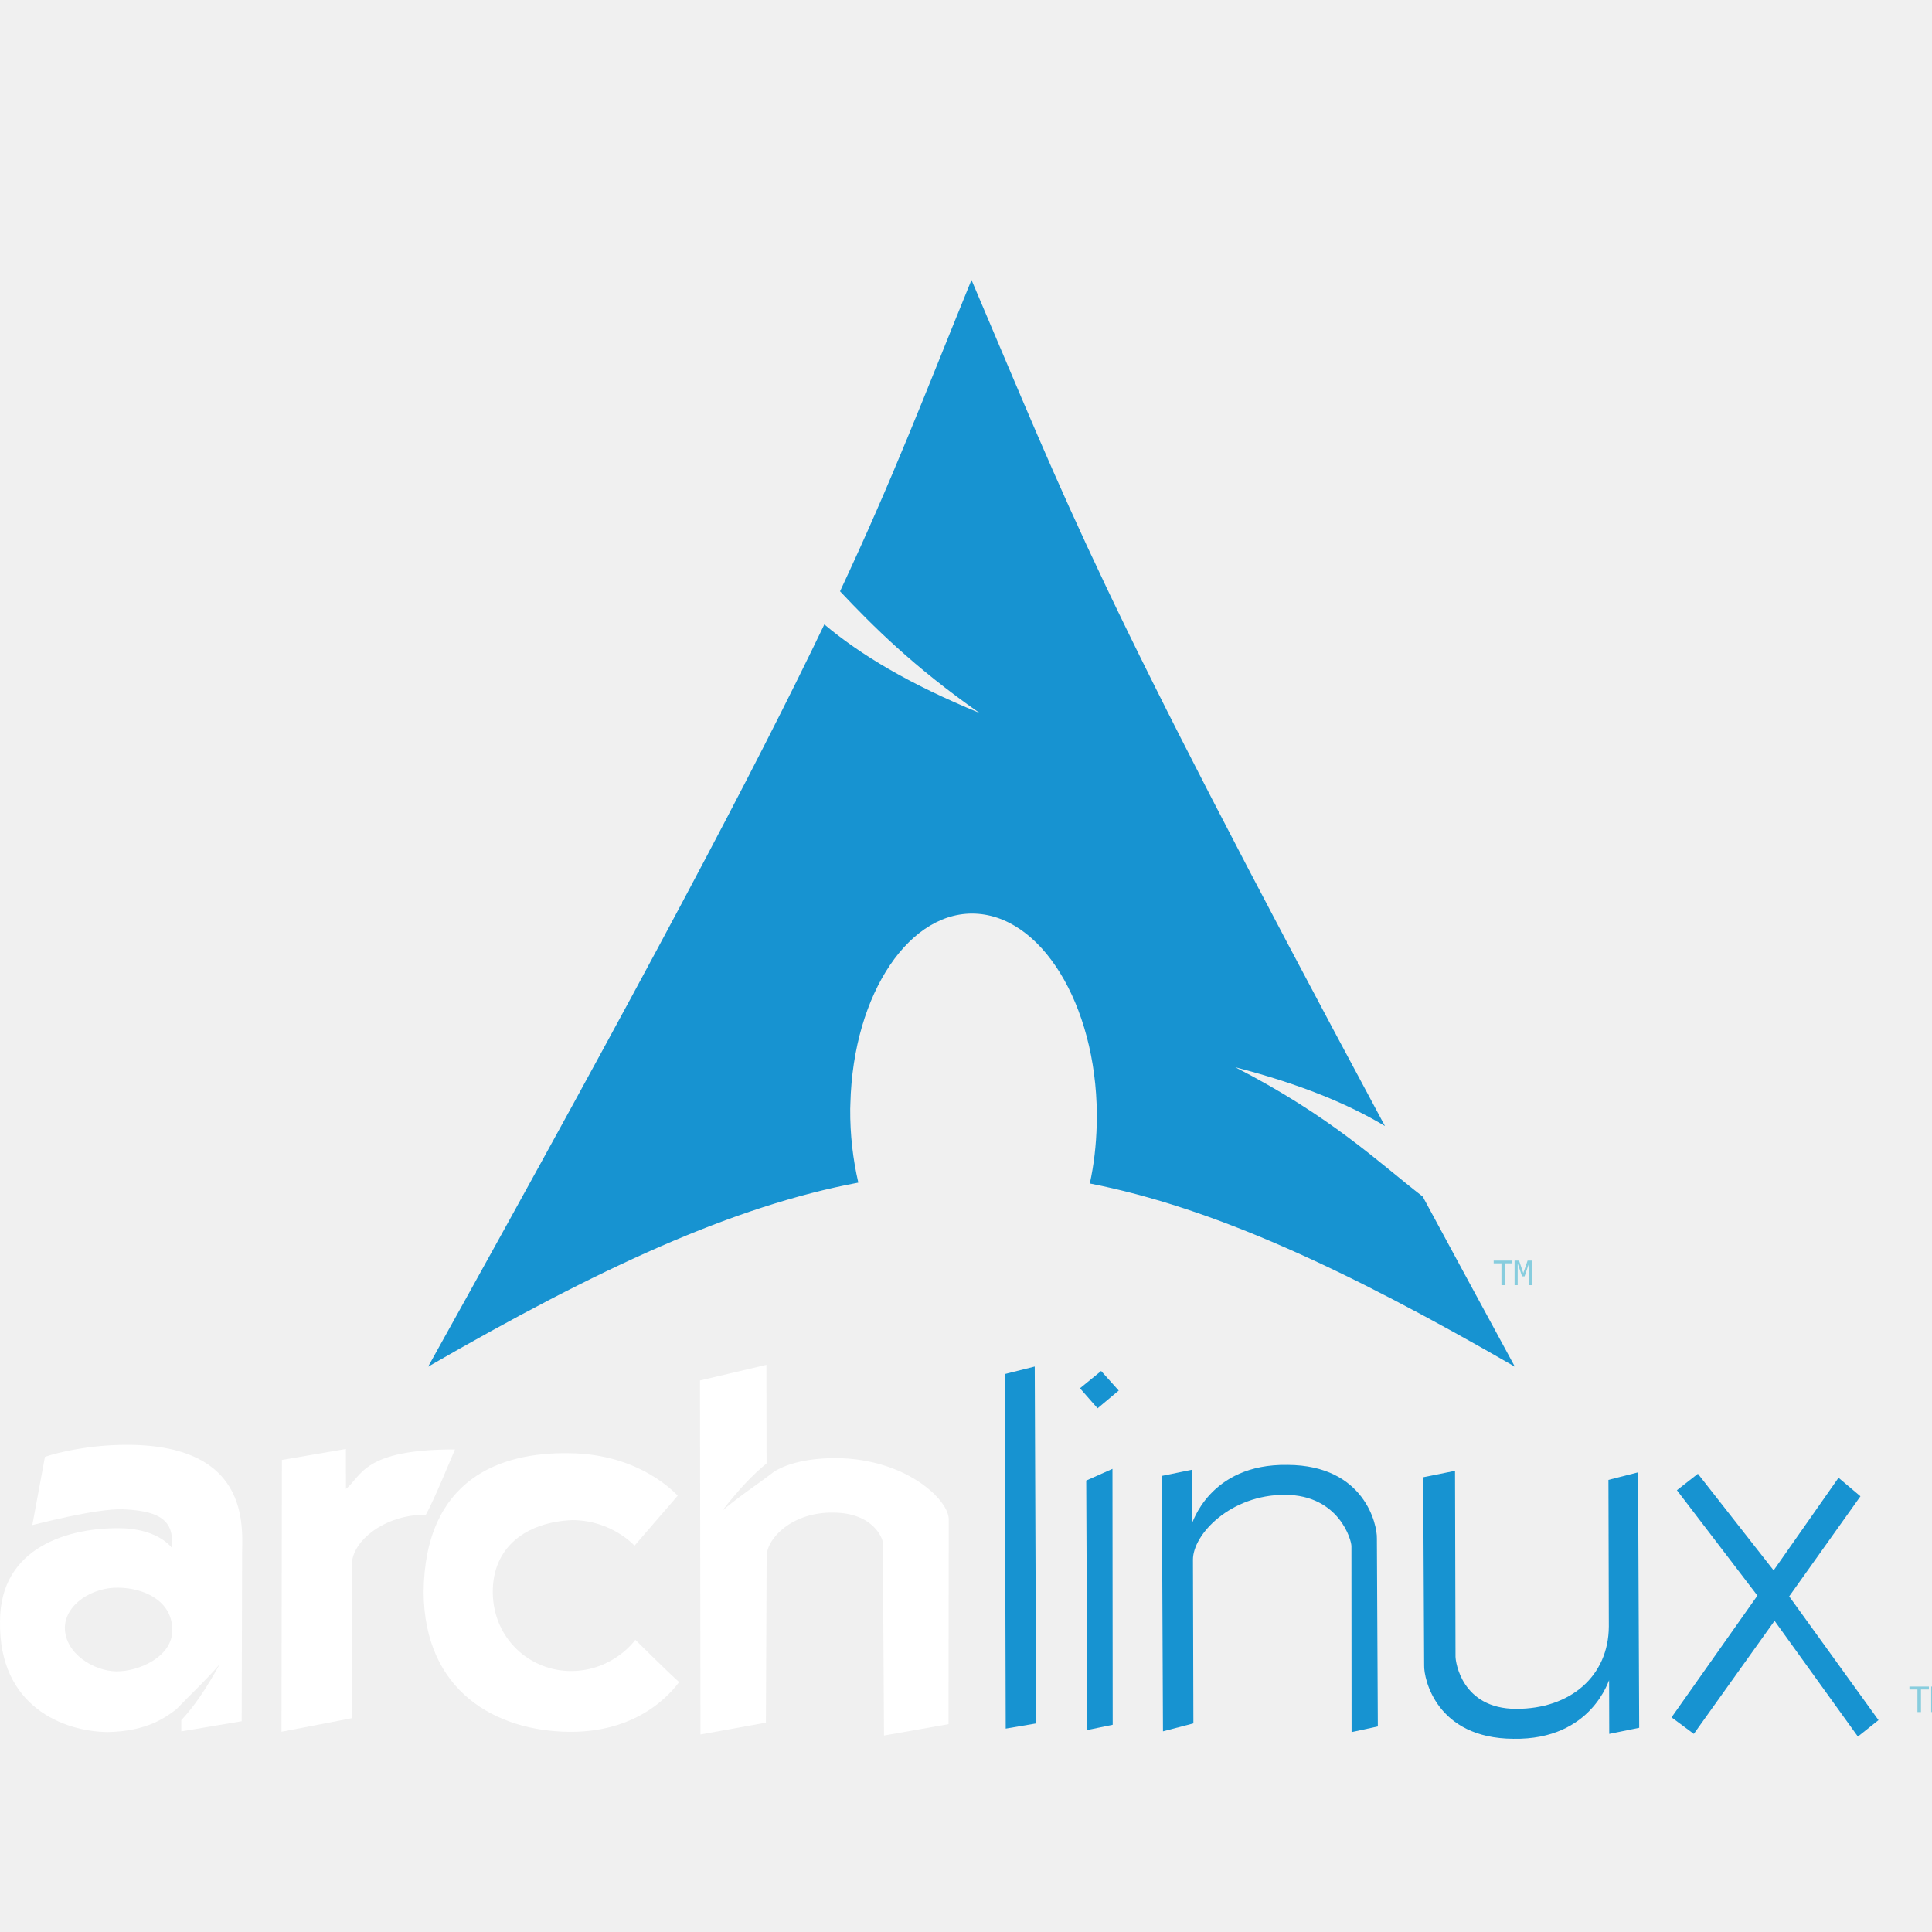
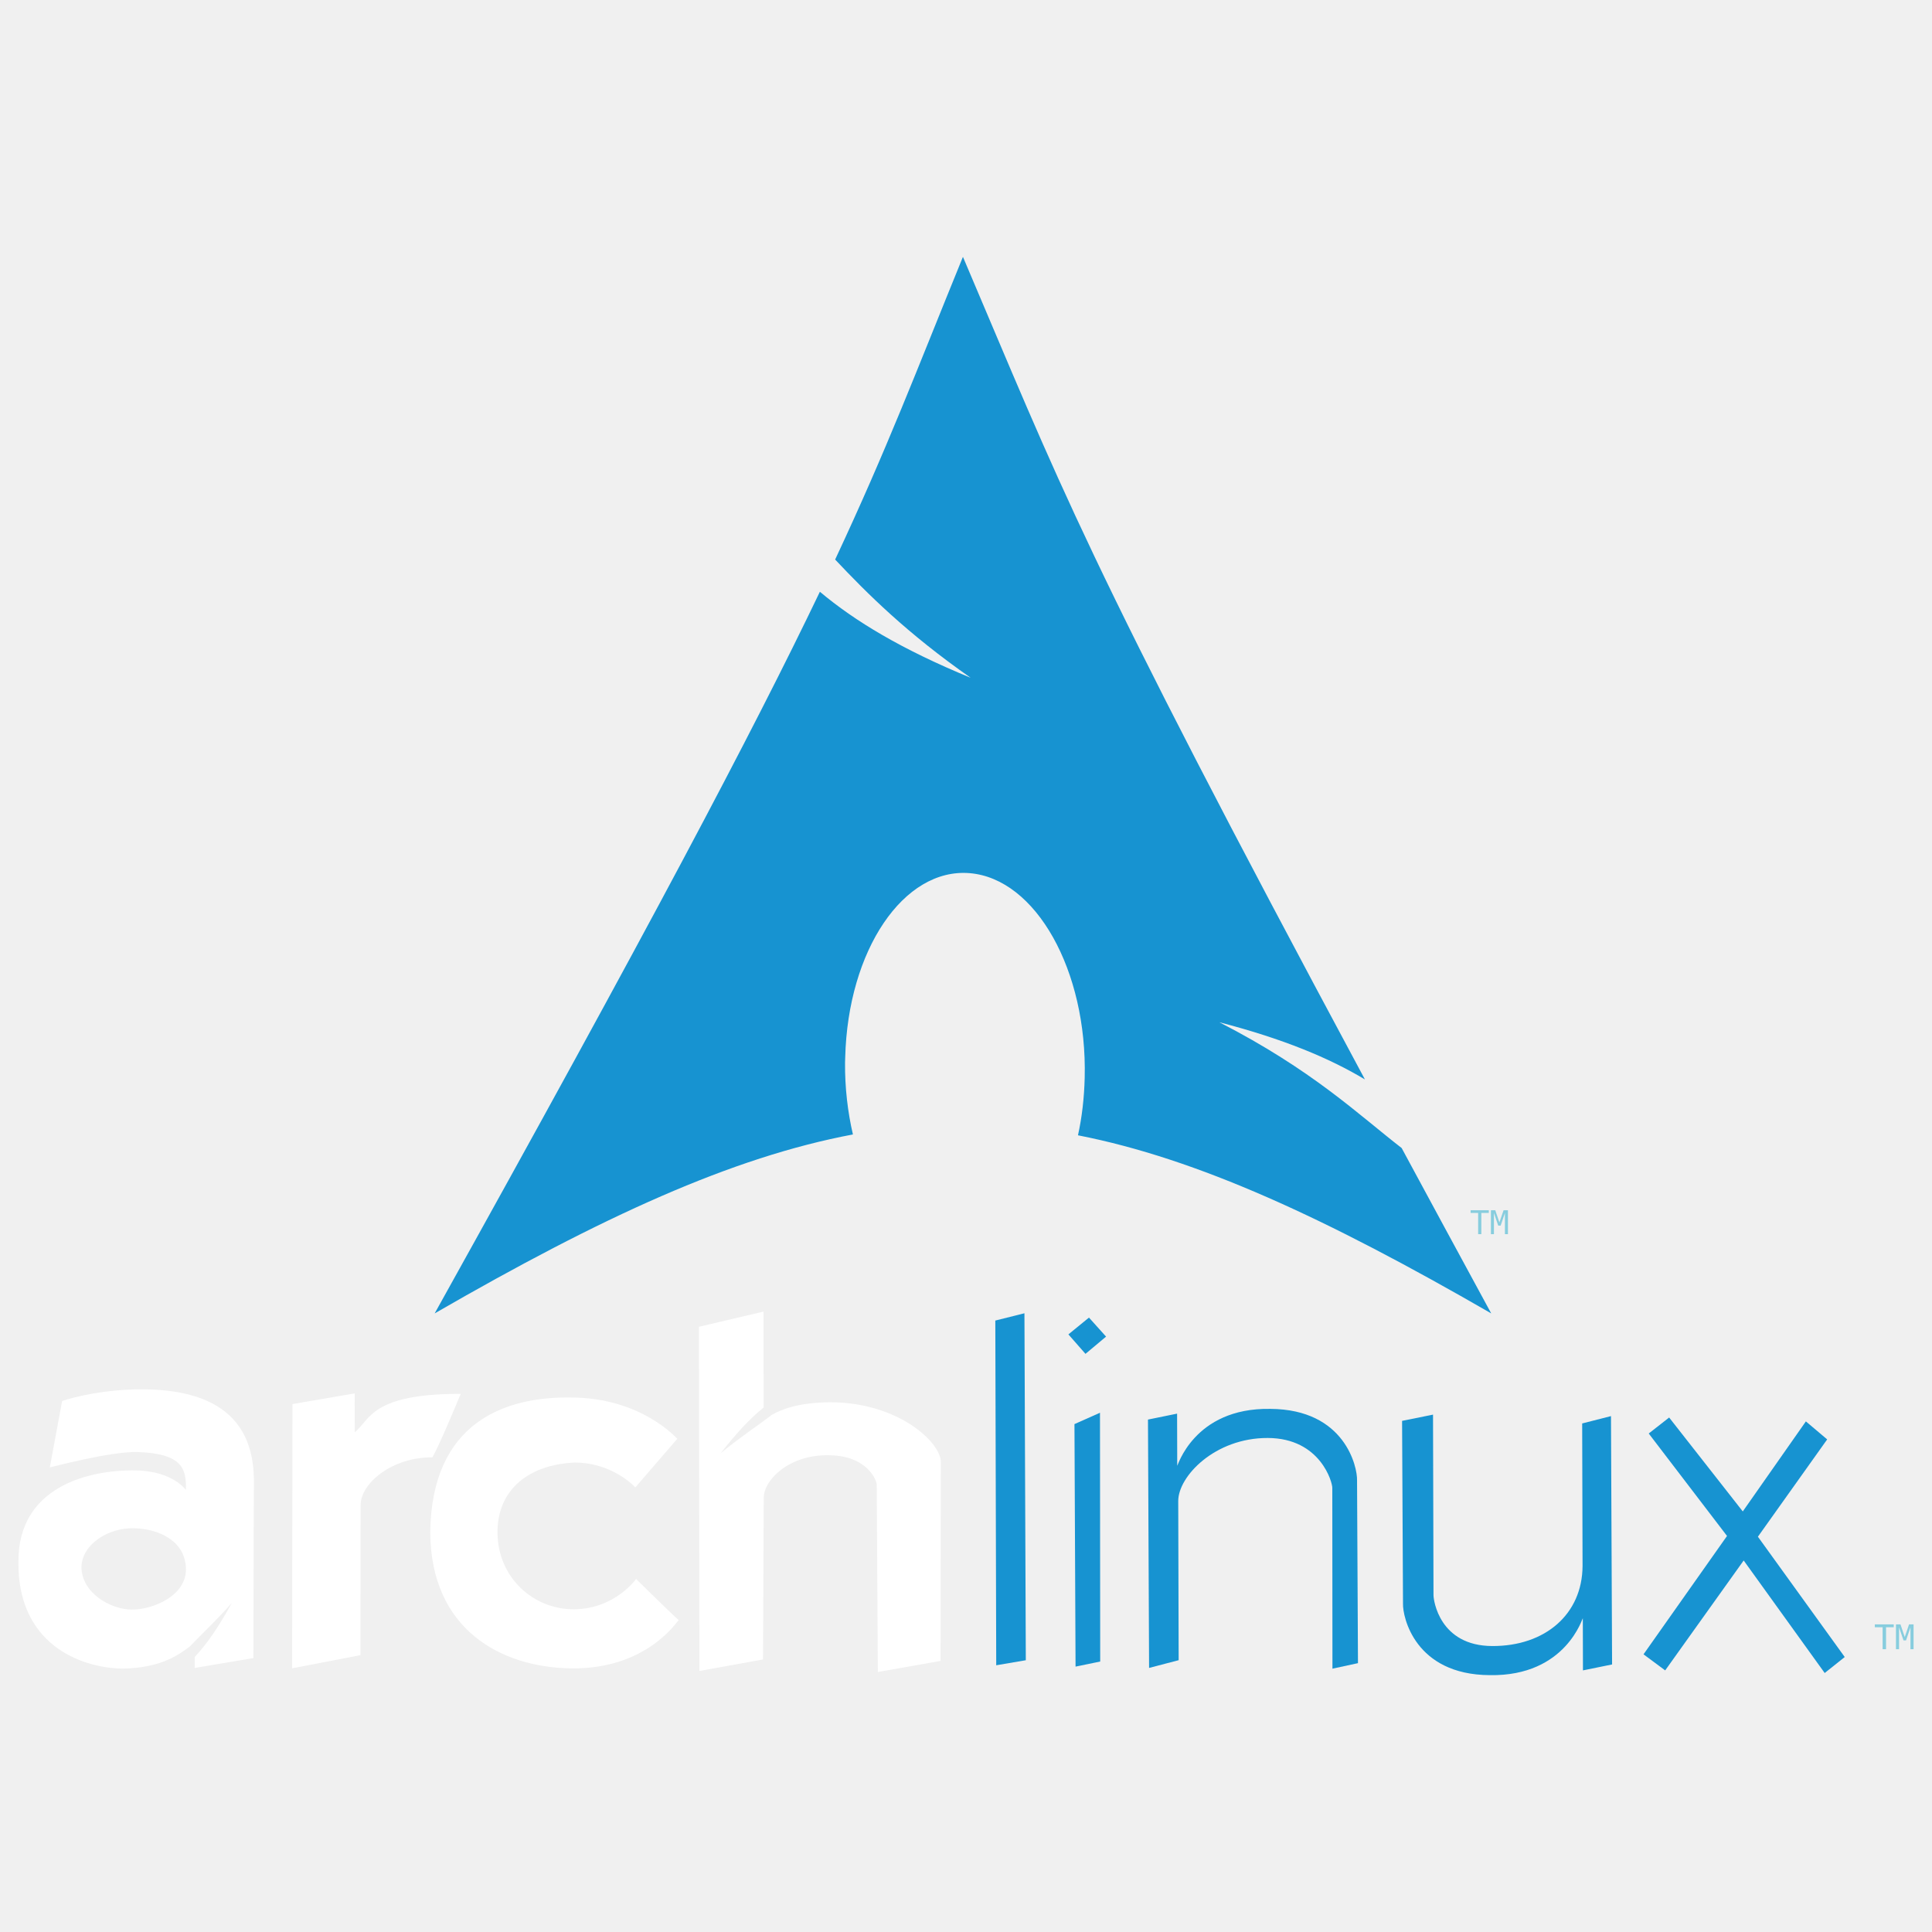
- <svg xmlns="http://www.w3.org/2000/svg" xmlns:xlink="http://www.w3.org/1999/xlink" width="350" height="350" id="svg2424" version="1.0">
-   <defs id="defs2426">
-     <linearGradient gradientUnits="userSpaceOnUse" id="path1082_2_" y2="129.347" x2="112.499" y1="6.137" x1="112.499" gradientTransform="translate(287,-83)">
-       <stop id="stop193" offset="0" style="stop-color:#ffffff;stop-opacity:0" />
-       <stop id="stop195" offset="1" style="stop-color:#ffffff;stop-opacity:0.275;" />
-       <midPointStop id="midPointStop197" style="stop-color:#FFFFFF" offset="0" />
-       <midPointStop id="midPointStop199" style="stop-color:#FFFFFF" offset="0.5" />
-       <midPointStop id="midPointStop201" style="stop-color:#000000" offset="1" />
-     </linearGradient>
-     <linearGradient id="linearGradient3388">
-       <stop style="stop-color:#000000;stop-opacity:0;" offset="0" id="stop3390" />
-       <stop style="stop-color:#000000;stop-opacity:0.371;" offset="1" id="stop3392" />
-     </linearGradient>
-     <linearGradient id="linearGradient4346">
-       <stop style="stop-color:#00bdec;stop-opacity:1" offset="0" id="stop4348" />
-       <stop style="stop-color:#40bfde;stop-opacity:1" offset="1" id="stop4350" />
-     </linearGradient>
-     <linearGradient xlink:href="#linearGradient4346" id="linearGradient4352" x1="400.614" y1="634.151" x2="616.486" y2="666.978" gradientUnits="userSpaceOnUse" />
-     <linearGradient id="linearGradient5323">
-       <stop style="stop-color:#6e6e6e;stop-opacity:1" offset="0" id="stop5325" />
-       <stop style="stop-color:#4d4d4d;stop-opacity:1" offset="1" id="stop5327" />
-     </linearGradient>
-     <linearGradient xlink:href="#linearGradient5323" id="linearGradient5329" x1="291.836" y1="238.082" x2="650.814" y2="348.969" gradientUnits="userSpaceOnUse" />
-     <linearGradient xlink:href="#linearGradient3388" id="linearGradient2231" gradientUnits="userSpaceOnUse" gradientTransform="matrix(0.6551957,0,0,0.6551957,-113.2839,148.3866)" x1="490.723" y1="237.724" x2="490.723" y2="183.964" />
-     <linearGradient xlink:href="#path1082_2_" id="linearGradient2261" gradientUnits="userSpaceOnUse" gradientTransform="matrix(-0.6710118,0,0,0.6709741,706.1028,-117.5032)" x1="541.335" y1="104.507" x2="606.912" y2="303.14" />
-     <linearGradient y2="666.978" x2="616.486" y1="634.151" x1="400.614" gradientUnits="userSpaceOnUse" id="linearGradient2493" xlink:href="#linearGradient4346" />
-     <linearGradient gradientUnits="userSpaceOnUse" y2="666.978" x2="616.486" y1="634.151" x1="400.614" id="linearGradient2467" xlink:href="#linearGradient4346" />
-     <linearGradient id="linearGradient2461">
-       <stop id="stop2463" offset="0" style="stop-color:#26a7e8;stop-opacity:1;" />
-       <stop id="stop2465" offset="1" style="stop-color:#3ab0ea;stop-opacity:1;" />
-     </linearGradient>
-     <linearGradient id="linearGradient2454">
-       <stop id="stop2456" offset="0" style="stop-color:#000000;stop-opacity:0;" />
-       <stop id="stop2458" offset="1" style="stop-color:#000000;stop-opacity:0.371;" />
-     </linearGradient>
-     <linearGradient y2="303.14" x2="606.912" y1="104.507" x1="541.335" gradientTransform="matrix(-0.3937741,0,0,0.393752,357.5197,122.0015)" gradientUnits="userSpaceOnUse" id="linearGradient2544" xlink:href="#path1082_2_" />
-     <linearGradient gradientTransform="translate(287,-83)" x1="112.499" y1="6.137" x2="112.499" y2="129.347" id="linearGradient2441" gradientUnits="userSpaceOnUse">
-       <stop style="stop-color:#ffffff;stop-opacity:0" offset="0" id="stop2443" />
-       <stop style="stop-color:#ffffff;stop-opacity:0.275;" offset="1" id="stop2445" />
-       <midPointStop offset="0" style="stop-color:#FFFFFF" id="midPointStop2447" />
-       <midPointStop offset="0.5" style="stop-color:#FFFFFF" id="midPointStop2449" />
-       <midPointStop offset="1" style="stop-color:#000000" id="midPointStop2451" />
-     </linearGradient>
-     <linearGradient xlink:href="#linearGradient5323" id="linearGradient3885" gradientUnits="userSpaceOnUse" x1="291.836" y1="238.082" x2="650.814" y2="348.969" />
-     <linearGradient xlink:href="#linearGradient4346" id="linearGradient3887" gradientUnits="userSpaceOnUse" x1="400.614" y1="634.151" x2="616.486" y2="666.978" />
-     <linearGradient xlink:href="#linearGradient5323" id="linearGradient3909" gradientUnits="userSpaceOnUse" x1="291.836" y1="238.082" x2="650.814" y2="348.969" />
-     <linearGradient xlink:href="#linearGradient4346" id="linearGradient3919" gradientUnits="userSpaceOnUse" x1="400.614" y1="634.151" x2="616.486" y2="666.978" />
-   </defs>
-   <g id="layer1" transform="translate(-205.0618,25.81625)">
-     <path id="path2518" d="m 381.056,24.896 c -8.764,21.486 -14.055,35.559 -23.813,56.406 5.982,6.341 13.325,13.691 25.25,22.031 -12.821,-5.276 -21.558,-10.535 -28.094,-16.031 -12.487,26.056 -32.08,63.133 -71.781,134.469 31.198,-18.011 55.398,-29.104 77.938,-33.344 -0.967,-4.162 -1.506,-8.678 -1.469,-13.375 l 0.031,-0.969 c 0.495,-19.992 10.899,-35.388 23.219,-34.344 12.319,1.044 21.901,18.133 21.406,38.125 -0.093,3.76 -0.509,7.364 -1.25,10.719 22.29,4.366 46.232,15.424 77,33.188 -6.07,-11.175 -11.514,-21.219 -16.688,-30.812 -8.149,-6.316 -16.63,-14.538 -33.969,-23.438 11.918,3.097 20.474,6.663 27.125,10.656 C 403.361,80.242 399.094,67.227 381.056,24.896 Z" style="fill:#1793d1;fill-opacity:1;fill-rule:evenodd;stroke:none;stroke-width:1;stroke-linecap:round;stroke-linejoin:round;stroke-miterlimit:10;stroke-dasharray:none;stroke-opacity:1" />
-     <text xml:space="preserve" style="font-style:normal;font-weight:normal;line-height:0%;font-family:'DejaVu Sans Mono';fill:#87cdde;fill-opacity:1;stroke:none;stroke-width:1px;stroke-linecap:butt;stroke-linejoin:miter;stroke-opacity:1" x="475.517" y="207.003" id="text2638">
-       <tspan id="tspan2640" x="475.517" y="207.003" style="font-size:6.107px;line-height:1.25">TM</tspan>
+ <svg xmlns="http://www.w3.org/2000/svg" width="360" height="360" version="1.0">
+   <g transform="translate(-201.63 22.962)">
+     <path d="m381.06 24.896c-8.764 21.486-14.055 35.559-23.813 56.406 5.982 6.341 13.325 13.691 25.25 22.031-12.821-5.276-21.558-10.535-28.094-16.031-12.487 26.056-32.08 63.133-71.781 134.47 31.198-18.011 55.398-29.104 77.938-33.344-0.967-4.162-1.506-8.678-1.469-13.375l0.031-0.969c0.495-19.992 10.899-35.388 23.219-34.344 12.319 1.044 21.901 18.133 21.406 38.125-0.093 3.76-0.509 7.364-1.25 10.719 22.29 4.366 46.232 15.424 77 33.188-6.07-11.174-11.514-21.219-16.688-30.812-8.149-6.316-16.63-14.538-33.969-23.438 11.918 3.097 20.474 6.663 27.125 10.656-52.602-97.935-56.868-110.95-74.906-153.28z" fill="#1793d1" fill-rule="evenodd" />
+     <text x="475.517" y="207.003" fill="#87cdde" font-family="'DejaVu Sans Mono'" stroke-width="1px" style="line-height:0%" xml:space="preserve">
+       <tspan x="475.517" y="207.003" font-size="6.107px" style="line-height:1.25">TM</tspan>
    </text>
-     <g id="g2498" transform="matrix(0.4787947,0,0,0.4787947,65.3323,87.93044)" style="fill:#ffffff;fill-opacity:1">
-       <path id="path2500" d="m 339.969,309.094 c -14.471,-0.024 -26.481,2.944 -31.125,4.562 l -4.781,25.812 c -0.012,0.095 23.795,-6.349 34.281,-5.969 17.362,0.624 18.959,6.635 18.656,14.75 0.296,0.475 -4.479,-7.332 -19.5,-7.594 -18.95,-0.327 -45.693,6.709 -45.656,35.312 -0.511,32.174 24.034,41.639 40.75,41.812 15.028,-0.274 22.078,-5.691 25.938,-8.594 5.071,-5.302 10.873,-10.634 16.406,-17.031 -5.236,9.513 -9.775,16.09 -14.5,21.125 v 4.25 l 22.844,-3.844 0.156,-62.094 c -0.231,-8.788 5.041,-42.418 -43.469,-42.5 z m -3.281,54.062 c 9.469,0.13 20.328,4.797 20.344,16.031 0.049,10.218 -12.8,15.712 -21.156,15.625 -8.36,-0.087 -19.451,-6.57 -19.5,-16.531 0.16,-8.904 10.46,-15.354 20.312,-15.125 z" style="fill:#ffffff;fill-opacity:1;fill-rule:evenodd;stroke:none;stroke-width:0.5;stroke-miterlimit:4;stroke-dasharray:none;stroke-opacity:1" />
-       <path style="fill:#ffffff;fill-opacity:1;fill-rule:evenodd;stroke:none;stroke-width:0.5;stroke-miterlimit:4;stroke-dasharray:none;stroke-opacity:1" d="m 398.501,314.831 -0.155,102.827 26.612,-5.127 0.045,-58.302 c 0.006,-8.681 12.406,-18.825 27.963,-18.663 3.302,-5.974 9.509,-21.242 11.021,-24.715 -34.756,-0.083 -35.199,9.99 -41.244,14.945 -0.063,-9.453 -0.021,-15.127 -0.021,-15.127 z" id="path2502" />
-       <path style="fill:#ffffff;fill-opacity:1;fill-rule:evenodd;stroke:none;stroke-width:0.5;stroke-miterlimit:4;stroke-dasharray:none;stroke-opacity:1" d="m 548.269,328.331 c -0.257,-0.121 -13.879,-15.934 -41.266,-16.059 -25.652,-0.426 -54.426,9.519 -54.886,52.533 0.225,37.819 27.64,52.598 55.031,52.886 29.313,0.305 40.977,-18.329 41.676,-18.791 -3.498,-3.032 -16.598,-16.013 -16.598,-16.013 0,0 -8.182,11.651 -24.058,11.799 -15.879,0.151 -29.682,-12.273 -29.878,-29.609 -0.203,-17.336 12.689,-26.728 29.997,-27.487 14.985,-0.003 23.63,9.673 23.63,9.673 z" id="path2504" />
-       <path id="path2506" d="m 581.812,278.844 -25.125,5.906 0.188,133.938 24.75,-4.469 0.281,-63.031 c 0.053,-6.609 9.561,-16.759 25.438,-16.438 15.18,0.158 18.572,10.118 18.531,11.375 l 0.438,72.969 24.406,-4.312 0.094,-77.375 c 0.161,-7.445 -16.308,-23.17 -42.781,-23.281 -12.581,0.02 -19.548,2.868 -23.094,4.969 -6.067,4.686 -13,9.175 -19.812,14.906 6.298,-8.091 11.586,-13.685 16.75,-17.844 z" style="fill:#ffffff;fill-opacity:1;fill-rule:evenodd;stroke:none;stroke-width:0.5;stroke-miterlimit:4;stroke-dasharray:none;stroke-opacity:1" />
+     <g transform="matrix(.47879 0 0 .47879 65.332 87.93)" fill="#fff" fill-rule="evenodd">
+       <path d="m339.97 309.09c-14.471-0.024-26.481 2.944-31.125 4.562l-4.781 25.812c-0.012 0.095 23.795-6.349 34.281-5.969 17.362 0.624 18.959 6.635 18.656 14.75 0.296 0.475-4.479-7.332-19.5-7.594-18.95-0.327-45.693 6.71-45.656 35.312-0.511 32.174 24.034 41.639 40.75 41.812 15.028-0.274 22.078-5.691 25.938-8.594 5.071-5.302 10.873-10.634 16.406-17.031-5.236 9.513-9.775 16.09-14.5 21.125v4.25l22.844-3.844 0.156-62.094c-0.231-8.788 5.041-42.418-43.469-42.5zm-3.281 54.062c9.469 0.13 20.328 4.797 20.344 16.031 0.049 10.218-12.8 15.712-21.156 15.625-8.36-0.087-19.451-6.57-19.5-16.531 0.16-8.904 10.46-15.354 20.312-15.125z" />
+       <path d="m398.5 314.83-0.155 102.83 26.612-5.127 0.045-58.302c6e-3 -8.681 12.406-18.825 27.963-18.663 3.302-5.974 9.509-21.242 11.021-24.715-34.756-0.083-35.199 9.99-41.244 14.945-0.063-9.453-0.021-15.127-0.021-15.127z" />
+       <path d="m548.27 328.33c-0.257-0.121-13.879-15.934-41.266-16.059-25.652-0.426-54.426 9.519-54.886 52.533 0.225 37.819 27.64 52.598 55.031 52.886 29.313 0.305 40.977-18.329 41.676-18.791-3.498-3.032-16.598-16.013-16.598-16.013s-8.182 11.651-24.058 11.799c-15.879 0.151-29.682-12.273-29.878-29.609-0.203-17.336 12.689-26.728 29.997-27.487 14.985-3e-3 23.63 9.673 23.63 9.673z" />
+       <path d="m581.81 278.84-25.125 5.906 0.188 133.94 24.75-4.469 0.281-63.031c0.053-6.609 9.561-16.759 25.438-16.438 15.18 0.158 18.572 10.118 18.531 11.375l0.438 72.969 24.406-4.312 0.094-77.375c0.161-7.445-16.308-23.17-42.781-23.281-12.581 0.02-19.548 2.868-23.094 4.969-6.067 4.686-13 9.175-19.812 14.906 6.298-8.091 11.586-13.685 16.75-17.844z" />
    </g>
-     <g id="g2508" style="fill:#1793d1;fill-opacity:1;stroke:none;stroke-width:0.5;stroke-miterlimit:4;stroke-dasharray:none;stroke-opacity:1" transform="matrix(0.7088464,0,0.01003098,0.7088464,96.75298,-223.3253)">
-       <path style="fill:#1793d1;fill-opacity:1;fill-rule:evenodd;stroke:none;stroke-width:0.5;stroke-miterlimit:4;stroke-dasharray:none;stroke-opacity:1" d="m 400.676,629.796 7.682,-1.916 -0.929,91.208 -7.796,1.324 z" id="path2510" />
-       <path style="fill:#1793d1;fill-opacity:1;fill-rule:evenodd;stroke:none;stroke-width:0.5;stroke-miterlimit:4;stroke-dasharray:none;stroke-opacity:1" d="m 421.103,657.018 6.751,-2.987 -0.868,65.399 -6.498,1.339 z m -1.261,-23.583 5.472,-4.415 4.423,5 -5.476,4.532 z" id="path2512" />
-       <path style="fill:#1793d1;fill-opacity:1;fill-rule:evenodd;stroke:none;stroke-width:0.5;stroke-miterlimit:4;stroke-dasharray:none;stroke-opacity:1" d="m 440.443,655.826 7.678,-1.562 -0.157,13.672 c -0.007,0.587 4.419,-15.274 24.685,-14.921 19.68,0.11 22.684,15.346 22.529,18.762 l -0.438,48.078 -6.73,1.456 0.633,-47.489 c 0.097,-1.387 -2.881,-13.114 -16.789,-13.158 -13.905,-0.04 -23.684,10.1 -23.758,16.579 l -0.481,41.835 -7.804,2.031 z" id="path2514" />
-       <path style="fill:#1793d1;fill-opacity:1;fill-rule:evenodd;stroke:none;stroke-width:0.5;stroke-miterlimit:4;stroke-dasharray:none;stroke-opacity:1" d="m 561.533,720.202 -7.678,1.562 0.157,-13.672 c 0.007,-0.587 -4.422,15.274 -24.685,14.921 -19.68,-0.109 -22.684,-15.346 -22.529,-18.762 l 0.438,-48.079 8.157,-1.642 -0.546,47.49 c -0.015,1.297 1.368,13.3 15.276,13.343 13.905,0.041 23.766,-8.374 24.015,-21.044 l 0.431,-37.469 7.598,-1.932 z" id="path2516" />
-       <path style="fill:#1793d1;fill-opacity:1;fill-rule:evenodd;stroke:none;stroke-width:0.5;stroke-miterlimit:4;stroke-dasharray:none;stroke-opacity:1" d="m 577.455,655.287 -5.427,4.2 20.199,26.933 -22.391,31.116 5.635,4.226 21.044,-28.897 20.878,29.582 5.327,-4.201 -22.376,-31.629 18.57,-25.578 -5.532,-4.734 -16.921,23.668 z" id="path2519" />
+     <g transform="matrix(.70885 0 .010031 .70885 96.753 -223.33)" fill="#1793d1" fill-rule="evenodd">
+       <path d="m400.68 629.8 7.682-1.916-0.929 91.208-7.796 1.324z" />
+       <path d="m421.1 657.02 6.751-2.987-0.868 65.399-6.498 1.339zm-1.261-23.583 5.472-4.415 4.423 5-5.476 4.532z" />
+       <path d="m440.44 655.83 7.678-1.562-0.157 13.672c-7e-3 0.587 4.419-15.274 24.685-14.921 19.68 0.11 22.684 15.346 22.529 18.762l-0.438 48.078-6.73 1.456 0.633-47.489c0.097-1.387-2.881-13.114-16.789-13.158-13.905-0.04-23.684 10.1-23.758 16.579l-0.481 41.835-7.804 2.031z" />
+       <path d="m561.53 720.2-7.678 1.562 0.157-13.672c7e-3 -0.587-4.422 15.274-24.685 14.921-19.68-0.109-22.684-15.346-22.529-18.762l0.438-48.079 8.157-1.642-0.546 47.49c-0.015 1.297 1.368 13.3 15.276 13.343 13.905 0.041 23.766-8.374 24.015-21.044l0.431-37.469 7.598-1.932z" />
+       <path d="m577.45 655.29-5.427 4.2 20.199 26.933-22.391 31.116 5.635 4.226 21.044-28.897 20.878 29.582 5.327-4.201-22.376-31.629 18.57-25.578-5.532-4.734-16.921 23.668z" />
    </g>
-     <text xml:space="preserve" style="font-style:normal;font-weight:normal;line-height:0%;font-family:'DejaVu Sans Mono';fill:#87cdde;fill-opacity:1;stroke:none;stroke-width:1px;stroke-linecap:butt;stroke-linejoin:miter;stroke-opacity:1" x="550.833" y="284.344" id="text2529">
-       <tspan id="tspan2531" x="550.833" y="284.344" style="font-size:6.336px;line-height:1.25">TM</tspan>
+     <text x="550.833" y="284.344" fill="#87cdde" font-family="'DejaVu Sans Mono'" stroke-width="1px" style="line-height:0%" xml:space="preserve">
+       <tspan x="550.833" y="284.344" font-size="6.336px" style="line-height:1.25">TM</tspan>
    </text>
  </g>
</svg>
